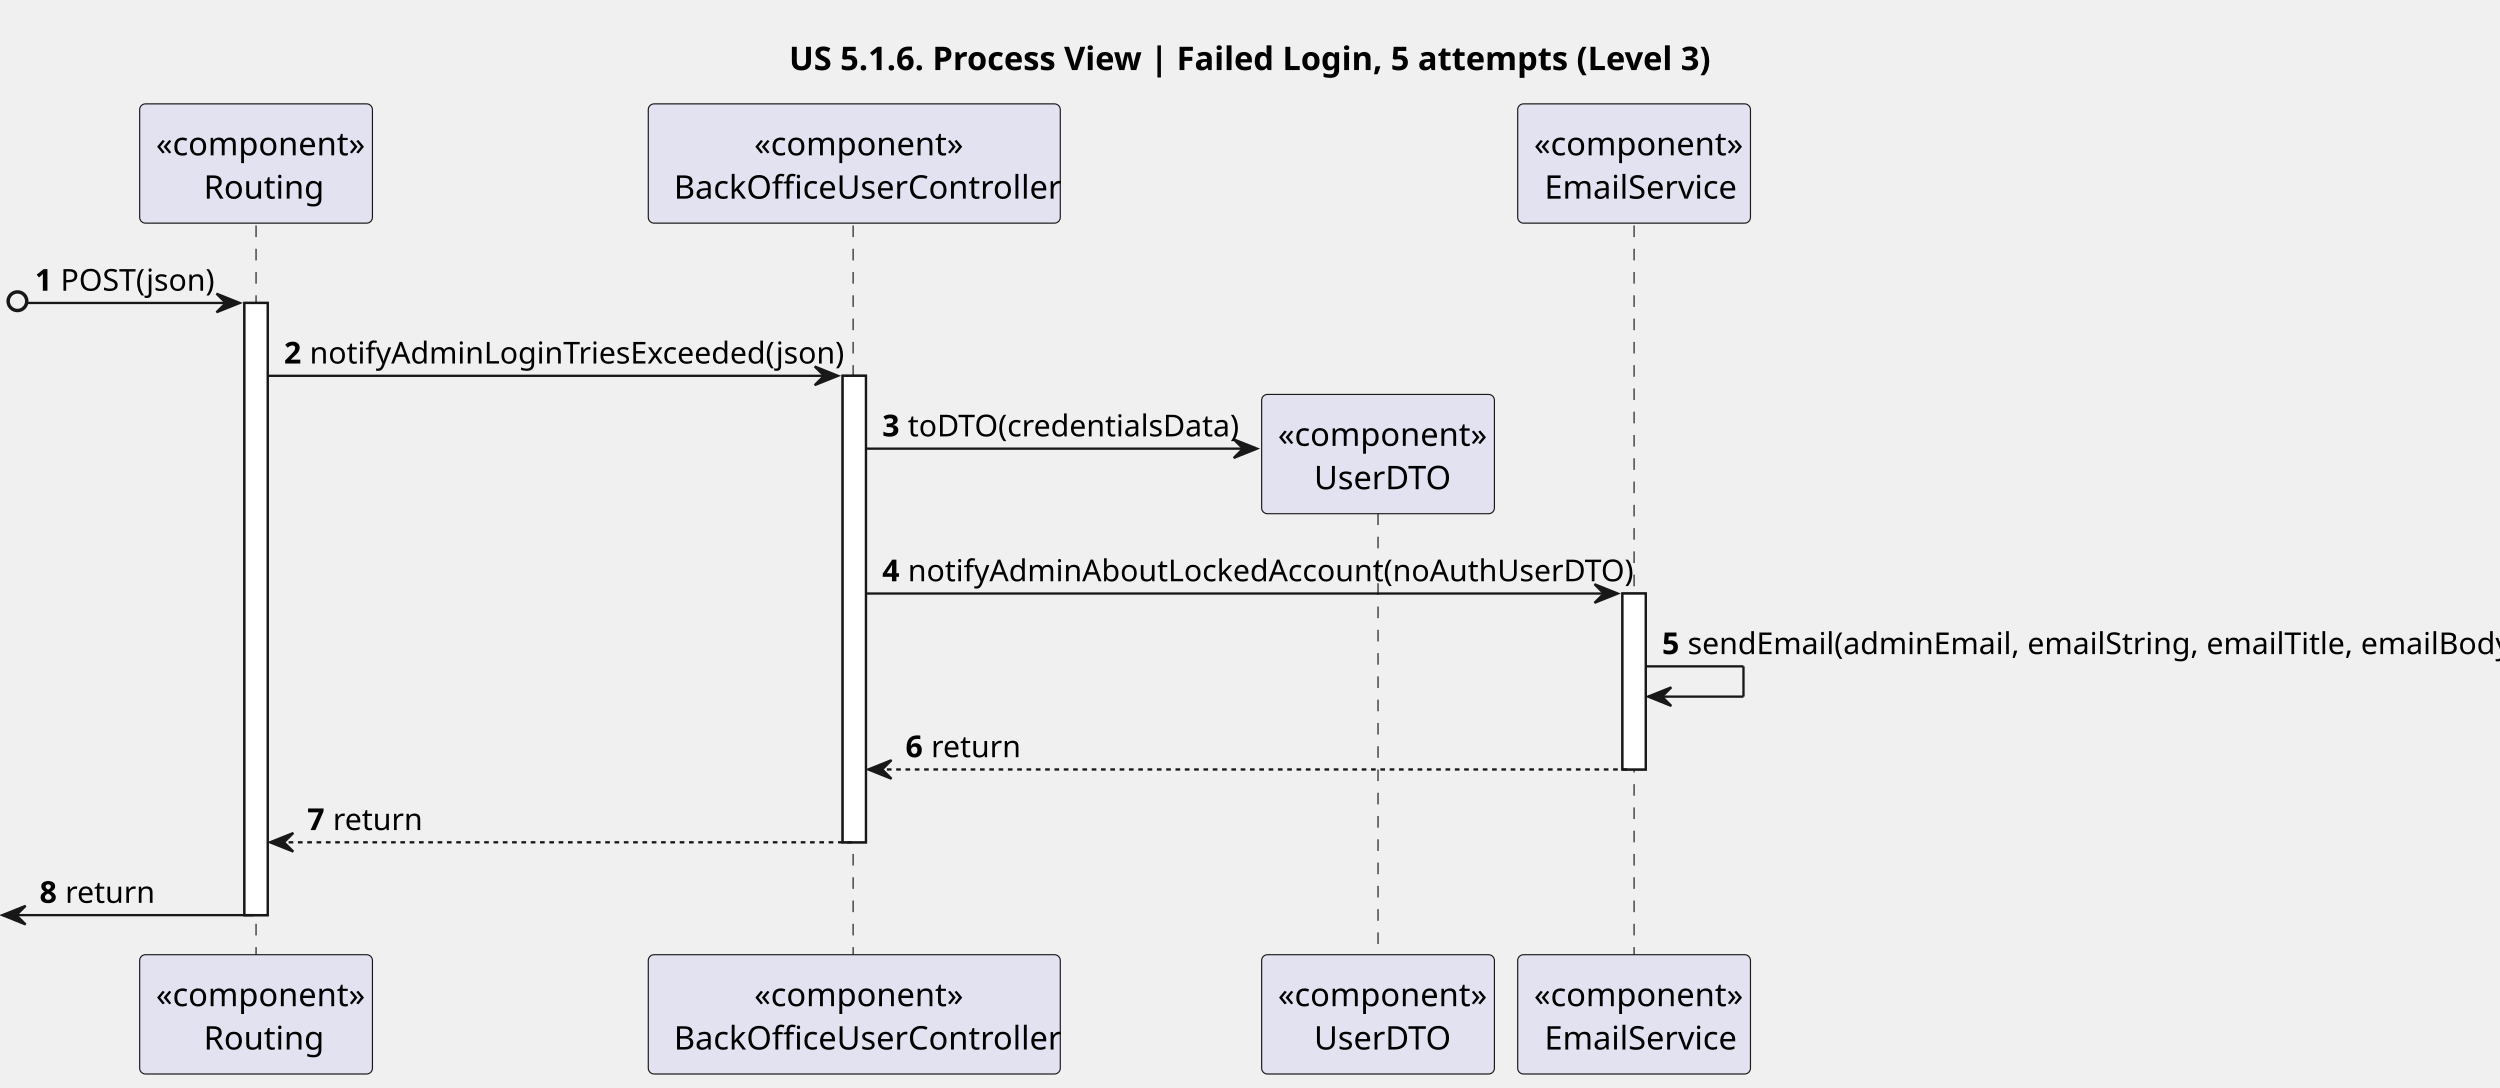
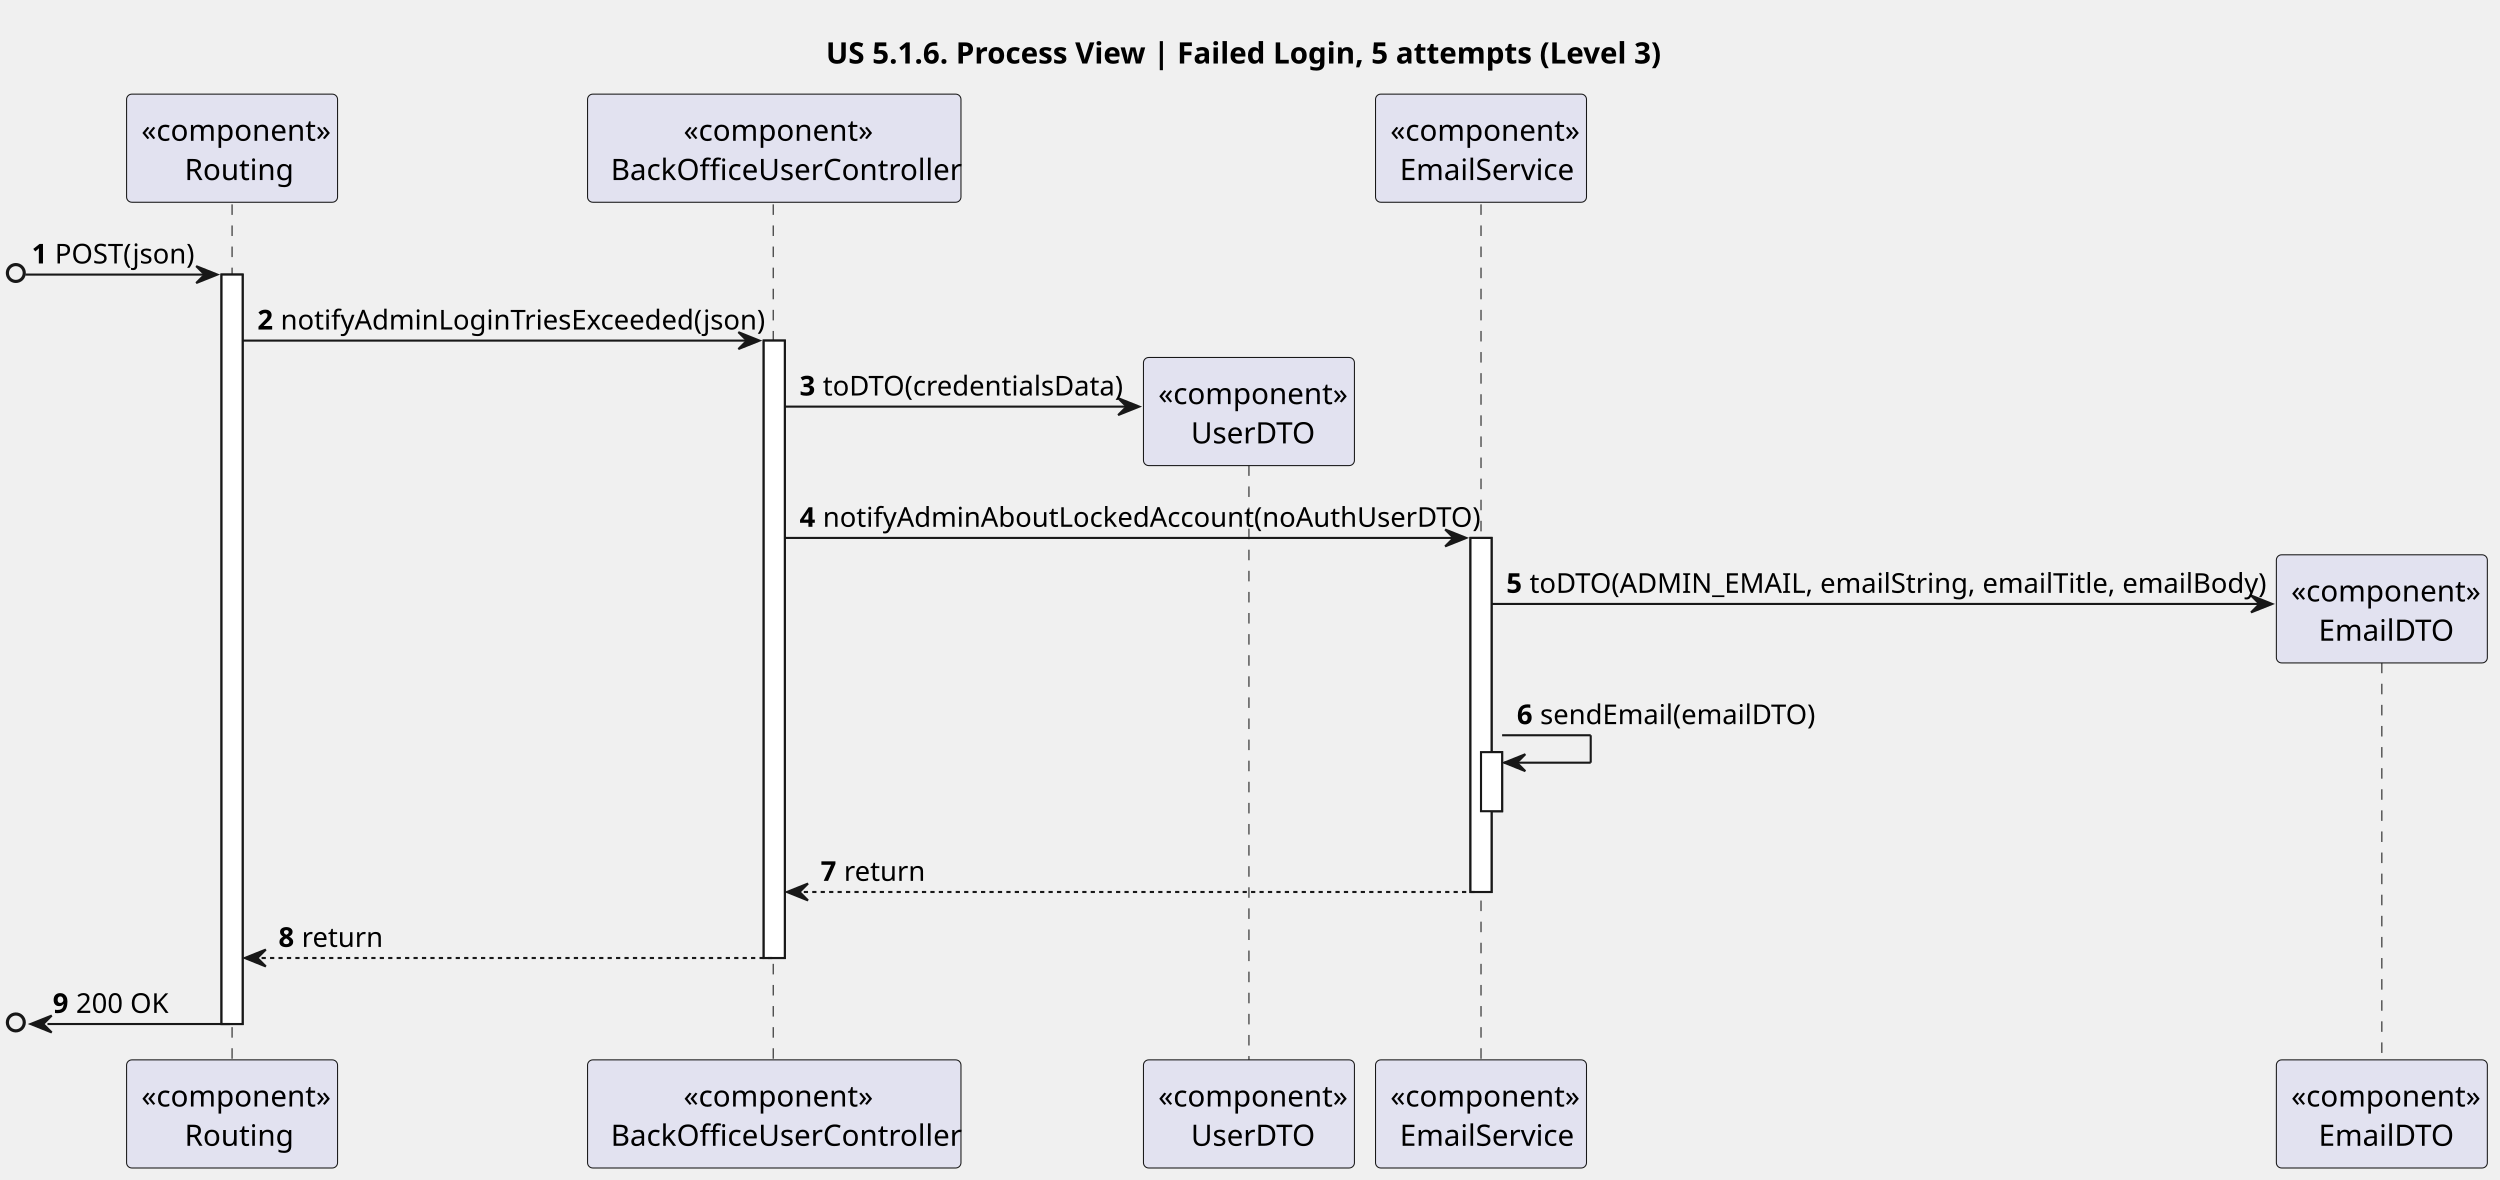
- <svg xmlns="http://www.w3.org/2000/svg" contentStyleType="text/css" height="467px" preserveAspectRatio="none" style="width:1074px;height:467px;background:#FFFFFF;" version="1.1" viewBox="0 0 1074 467" width="1074px" zoomAndPan="magnify">
+ <svg xmlns="http://www.w3.org/2000/svg" contentStyleType="text/css" height="559px" preserveAspectRatio="none" style="width:1185px;height:559px;background:#FFFFFF;" version="1.1" viewBox="0 0 1185 559" width="1185px" zoomAndPan="magnify">
  <defs />
  <g>
-     <text fill="#000000" font-family="sans-serif" font-size="14" font-weight="bold" lengthAdjust="spacing" textLength="400" x="339" y="30.107">US 5.1.6. Process View | Failed Login, 5 attempts (Level 3)</text>
-     <rect fill="#FFFFFF" height="262.988" style="stroke:#181818;stroke-width:1.0;" width="10" x="105" y="130.154" />
-     <rect fill="#FFFFFF" height="200.406" style="stroke:#181818;stroke-width:1.0;" width="10" x="362" y="161.445" />
-     <rect fill="#FFFFFF" height="75.582" style="stroke:#181818;stroke-width:1.0;" width="10" x="697" y="254.978" />
-     <line style="stroke:#181818;stroke-width:0.5;stroke-dasharray:5.0,5.0;" x1="110" x2="110" y1="96.863" y2="411.143" />
-     <line style="stroke:#181818;stroke-width:0.5;stroke-dasharray:5.0,5.0;" x1="366.5" x2="366.5" y1="96.863" y2="411.143" />
-     <line style="stroke:#181818;stroke-width:0.5;stroke-dasharray:5.0,5.0;" x1="592" x2="592" y1="210.566" y2="411.143" />
-     <line style="stroke:#181818;stroke-width:0.5;stroke-dasharray:5.0,5.0;" x1="702" x2="702" y1="96.863" y2="411.143" />
+     <text fill="#000000" font-family="sans-serif" font-size="14" font-weight="bold" lengthAdjust="spacing" textLength="400" x="391.5" y="30.107">US 5.1.6. Process View | Failed Login, 5 attempts (Level 3)</text>
+     <rect fill="#FFFFFF" height="355.231" style="stroke:#181818;stroke-width:1.0;" width="10" x="105" y="130.154" />
+     <rect fill="#FFFFFF" height="292.648" style="stroke:#181818;stroke-width:1.0;" width="10" x="362" y="161.445" />
+     <rect fill="#FFFFFF" height="167.824" style="stroke:#181818;stroke-width:1.0;" width="10" x="697" y="254.978" />
+     <rect fill="#FFFFFF" height="28" style="stroke:#181818;stroke-width:1.0;" width="10" x="702" y="356.512" />
+     <line style="stroke:#181818;stroke-width:0.5;stroke-dasharray:5.0,5.0;" x1="110" x2="110" y1="96.863" y2="503.385" />
+     <line style="stroke:#181818;stroke-width:0.5;stroke-dasharray:5.0,5.0;" x1="366.5" x2="366.5" y1="96.863" y2="503.385" />
+     <line style="stroke:#181818;stroke-width:0.5;stroke-dasharray:5.0,5.0;" x1="592" x2="592" y1="210.566" y2="503.385" />
+     <line style="stroke:#181818;stroke-width:0.5;stroke-dasharray:5.0,5.0;" x1="702" x2="702" y1="96.863" y2="503.385" />
+     <line style="stroke:#181818;stroke-width:0.5;stroke-dasharray:5.0,5.0;" x1="1129" x2="1129" y1="304.1" y2="503.385" />
    <rect fill="#E2E2F0" height="51.242" rx="2.5" ry="2.5" style="stroke:#181818;stroke-width:0.5;" width="100" x="60" y="44.621" />
    <text fill="#000000" font-family="sans-serif" font-size="14" lengthAdjust="spacing" textLength="86" x="67" y="66.728">«component»</text>
    <text fill="#000000" font-family="sans-serif" font-size="14" lengthAdjust="spacing" textLength="49" x="87.5" y="85.35">Routing</text>
-     <rect fill="#E2E2F0" height="51.242" rx="2.5" ry="2.5" style="stroke:#181818;stroke-width:0.5;" width="100" x="60" y="410.143" />
-     <text fill="#000000" font-family="sans-serif" font-size="14" lengthAdjust="spacing" textLength="86" x="67" y="432.25">«component»</text>
-     <text fill="#000000" font-family="sans-serif" font-size="14" lengthAdjust="spacing" textLength="49" x="87.5" y="450.871">Routing</text>
+     <rect fill="#E2E2F0" height="51.242" rx="2.5" ry="2.5" style="stroke:#181818;stroke-width:0.5;" width="100" x="60" y="502.385" />
+     <text fill="#000000" font-family="sans-serif" font-size="14" lengthAdjust="spacing" textLength="86" x="67" y="524.492">«component»</text>
+     <text fill="#000000" font-family="sans-serif" font-size="14" lengthAdjust="spacing" textLength="49" x="87.5" y="543.113">Routing</text>
    <rect fill="#E2E2F0" height="51.242" rx="2.5" ry="2.5" style="stroke:#181818;stroke-width:0.5;" width="177" x="278.5" y="44.621" />
    <text fill="#000000" font-family="sans-serif" font-size="14" lengthAdjust="spacing" textLength="86" x="324" y="66.728">«component»</text>
    <text fill="#000000" font-family="sans-serif" font-size="14" lengthAdjust="spacing" textLength="159" x="289.5" y="85.35">BackOfficeUserController</text>
-     <rect fill="#E2E2F0" height="51.242" rx="2.5" ry="2.5" style="stroke:#181818;stroke-width:0.5;" width="177" x="278.5" y="410.143" />
-     <text fill="#000000" font-family="sans-serif" font-size="14" lengthAdjust="spacing" textLength="86" x="324" y="432.25">«component»</text>
-     <text fill="#000000" font-family="sans-serif" font-size="14" lengthAdjust="spacing" textLength="159" x="289.5" y="450.871">BackOfficeUserController</text>
-     <rect fill="#E2E2F0" height="51.242" rx="2.5" ry="2.5" style="stroke:#181818;stroke-width:0.5;" width="100" x="542" y="410.143" />
-     <text fill="#000000" font-family="sans-serif" font-size="14" lengthAdjust="spacing" textLength="86" x="549" y="432.25">«component»</text>
-     <text fill="#000000" font-family="sans-serif" font-size="14" lengthAdjust="spacing" textLength="59" x="564.5" y="450.871">UserDTO</text>
+     <rect fill="#E2E2F0" height="51.242" rx="2.5" ry="2.5" style="stroke:#181818;stroke-width:0.5;" width="177" x="278.5" y="502.385" />
+     <text fill="#000000" font-family="sans-serif" font-size="14" lengthAdjust="spacing" textLength="86" x="324" y="524.492">«component»</text>
+     <text fill="#000000" font-family="sans-serif" font-size="14" lengthAdjust="spacing" textLength="159" x="289.5" y="543.113">BackOfficeUserController</text>
+     <rect fill="#E2E2F0" height="51.242" rx="2.5" ry="2.5" style="stroke:#181818;stroke-width:0.5;" width="100" x="542" y="502.385" />
+     <text fill="#000000" font-family="sans-serif" font-size="14" lengthAdjust="spacing" textLength="86" x="549" y="524.492">«component»</text>
+     <text fill="#000000" font-family="sans-serif" font-size="14" lengthAdjust="spacing" textLength="59" x="564.5" y="543.113">UserDTO</text>
    <rect fill="#E2E2F0" height="51.242" rx="2.5" ry="2.5" style="stroke:#181818;stroke-width:0.5;" width="100" x="652" y="44.621" />
    <text fill="#000000" font-family="sans-serif" font-size="14" lengthAdjust="spacing" textLength="86" x="659" y="66.728">«component»</text>
    <text fill="#000000" font-family="sans-serif" font-size="14" lengthAdjust="spacing" textLength="81" x="663.5" y="85.35">EmailService</text>
-     <rect fill="#E2E2F0" height="51.242" rx="2.5" ry="2.5" style="stroke:#181818;stroke-width:0.5;" width="100" x="652" y="410.143" />
-     <text fill="#000000" font-family="sans-serif" font-size="14" lengthAdjust="spacing" textLength="86" x="659" y="432.25">«component»</text>
-     <text fill="#000000" font-family="sans-serif" font-size="14" lengthAdjust="spacing" textLength="81" x="663.5" y="450.871">EmailService</text>
-     <rect fill="#FFFFFF" height="262.988" style="stroke:#181818;stroke-width:1.0;" width="10" x="105" y="130.154" />
-     <rect fill="#FFFFFF" height="200.406" style="stroke:#181818;stroke-width:1.0;" width="10" x="362" y="161.445" />
-     <rect fill="#FFFFFF" height="75.582" style="stroke:#181818;stroke-width:1.0;" width="10" x="697" y="254.978" />
+     <rect fill="#E2E2F0" height="51.242" rx="2.5" ry="2.5" style="stroke:#181818;stroke-width:0.5;" width="100" x="652" y="502.385" />
+     <text fill="#000000" font-family="sans-serif" font-size="14" lengthAdjust="spacing" textLength="86" x="659" y="524.492">«component»</text>
+     <text fill="#000000" font-family="sans-serif" font-size="14" lengthAdjust="spacing" textLength="81" x="663.5" y="543.113">EmailService</text>
+     <rect fill="#E2E2F0" height="51.242" rx="2.5" ry="2.5" style="stroke:#181818;stroke-width:0.5;" width="100" x="1079" y="502.385" />
+     <text fill="#000000" font-family="sans-serif" font-size="14" lengthAdjust="spacing" textLength="86" x="1086" y="524.492">«component»</text>
+     <text fill="#000000" font-family="sans-serif" font-size="14" lengthAdjust="spacing" textLength="64" x="1099" y="543.113">EmailDTO</text>
+     <rect fill="#FFFFFF" height="355.231" style="stroke:#181818;stroke-width:1.0;" width="10" x="105" y="130.154" />
+     <rect fill="#FFFFFF" height="292.648" style="stroke:#181818;stroke-width:1.0;" width="10" x="362" y="161.445" />
+     <rect fill="#FFFFFF" height="167.824" style="stroke:#181818;stroke-width:1.0;" width="10" x="697" y="254.978" />
+     <rect fill="#FFFFFF" height="28" style="stroke:#181818;stroke-width:1.0;" width="10" x="702" y="356.512" />
    <ellipse cx="7.5" cy="129.404" fill="none" rx="4" ry="4" style="stroke:#181818;stroke-width:1.5;" />
    <polygon fill="#181818" points="93,126.154,103,130.154,93,134.154,97,130.154" style="stroke:#181818;stroke-width:1.0;" />
    <line style="stroke:#181818;stroke-width:1.0;" x1="12" x2="99" y1="130.154" y2="130.154" />
    <text fill="#000000" font-family="sans-serif" font-size="13" font-weight="bold" lengthAdjust="spacing" textLength="7" x="15" y="124.892">1</text>
    <text fill="#000000" font-family="sans-serif" font-size="13" lengthAdjust="spacing" textLength="67" x="26" y="124.892">POST(json)</text>
    <polygon fill="#181818" points="350,157.445,360,161.445,350,165.445,354,161.445" style="stroke:#181818;stroke-width:1.0;" />
    <line style="stroke:#181818;stroke-width:1.0;" x1="115" x2="356" y1="161.445" y2="161.445" />
    <text fill="#000000" font-family="sans-serif" font-size="13" font-weight="bold" lengthAdjust="spacing" textLength="7" x="122" y="156.183">2</text>
    <text fill="#000000" font-family="sans-serif" font-size="13" lengthAdjust="spacing" textLength="217" x="133" y="156.183">notifyAdminLoginTriesExceeded(json)</text>
    <polygon fill="#181818" points="530,188.736,540,192.736,530,196.736,534,192.736" style="stroke:#181818;stroke-width:1.0;" />
    <line style="stroke:#181818;stroke-width:1.0;" x1="372" x2="536" y1="192.736" y2="192.736" />
    <text fill="#000000" font-family="sans-serif" font-size="13" font-weight="bold" lengthAdjust="spacing" textLength="7" x="379" y="187.474">3</text>
    <text fill="#000000" font-family="sans-serif" font-size="13" lengthAdjust="spacing" textLength="135" x="390" y="187.474">toDTO(credentialsData)</text>
    <rect fill="#E2E2F0" height="51.242" rx="2.5" ry="2.5" style="stroke:#181818;stroke-width:0.5;" width="100" x="542" y="169.445" />
    <text fill="#000000" font-family="sans-serif" font-size="14" lengthAdjust="spacing" textLength="86" x="549" y="191.553">«component»</text>
    <text fill="#000000" font-family="sans-serif" font-size="14" lengthAdjust="spacing" textLength="59" x="564.5" y="210.174">UserDTO</text>
    <polygon fill="#181818" points="685,250.978,695,254.978,685,258.978,689,254.978" style="stroke:#181818;stroke-width:1.0;" />
    <line style="stroke:#181818;stroke-width:1.0;" x1="372" x2="691" y1="254.978" y2="254.978" />
    <text fill="#000000" font-family="sans-serif" font-size="13" font-weight="bold" lengthAdjust="spacing" textLength="7" x="379" y="249.716">4</text>
    <text fill="#000000" font-family="sans-serif" font-size="13" lengthAdjust="spacing" textLength="294" x="390" y="249.716">notifyAdminAboutLockedAccount(noAuthUserDTO)</text>
-     <line style="stroke:#181818;stroke-width:1.0;" x1="707" x2="749" y1="286.269" y2="286.269" />
-     <line style="stroke:#181818;stroke-width:1.0;" x1="749" x2="749" y1="286.269" y2="299.269" />
-     <line style="stroke:#181818;stroke-width:1.0;" x1="708" x2="749" y1="299.269" y2="299.269" />
-     <polygon fill="#181818" points="718,295.269,708,299.269,718,303.269,714,299.269" style="stroke:#181818;stroke-width:1.0;" />
+     <polygon fill="#181818" points="1067,282.269,1077,286.269,1067,290.269,1071,286.269" style="stroke:#181818;stroke-width:1.0;" />
+     <line style="stroke:#181818;stroke-width:1.0;" x1="707" x2="1073" y1="286.269" y2="286.269" />
    <text fill="#000000" font-family="sans-serif" font-size="13" font-weight="bold" lengthAdjust="spacing" textLength="7" x="714" y="281.007">5</text>
-     <text fill="#000000" font-family="sans-serif" font-size="13" lengthAdjust="spacing" textLength="342" x="725" y="281.007">sendEmail(adminEmail, emailString, emailTitle, emailBody)</text>
-     <polygon fill="#181818" points="383,326.56,373,330.56,383,334.56,379,330.56" style="stroke:#181818;stroke-width:1.0;" />
-     <line style="stroke:#181818;stroke-width:1.0;stroke-dasharray:2.0,2.0;" x1="377" x2="701" y1="330.56" y2="330.56" />
-     <text fill="#000000" font-family="sans-serif" font-size="13" font-weight="bold" lengthAdjust="spacing" textLength="7" x="389" y="325.298">6</text>
-     <text fill="#000000" font-family="sans-serif" font-size="13" lengthAdjust="spacing" textLength="33" x="400" y="325.298">return</text>
-     <polygon fill="#181818" points="126,357.852,116,361.852,126,365.852,122,361.852" style="stroke:#181818;stroke-width:1.0;" />
-     <line style="stroke:#181818;stroke-width:1.0;stroke-dasharray:2.0,2.0;" x1="120" x2="366" y1="361.852" y2="361.852" />
-     <text fill="#000000" font-family="sans-serif" font-size="13" font-weight="bold" lengthAdjust="spacing" textLength="7" x="132" y="356.589">7</text>
-     <text fill="#000000" font-family="sans-serif" font-size="13" lengthAdjust="spacing" textLength="33" x="143" y="356.589">return</text>
-     <polygon fill="#181818" points="11,389.143,1,393.143,11,397.143,7,393.143" style="stroke:#181818;stroke-width:1.0;" />
-     <line style="stroke:#181818;stroke-width:1.0;" x1="5" x2="109" y1="393.143" y2="393.143" />
-     <text fill="#000000" font-family="sans-serif" font-size="13" font-weight="bold" lengthAdjust="spacing" textLength="7" x="17" y="387.88">8</text>
-     <text fill="#000000" font-family="sans-serif" font-size="13" lengthAdjust="spacing" textLength="33" x="28" y="387.88">return</text>
+     <text fill="#000000" font-family="sans-serif" font-size="13" lengthAdjust="spacing" textLength="337" x="725" y="281.007">toDTO(ADMIN_EMAIL, emailString, emailTitle, emailBody)</text>
+     <rect fill="#E2E2F0" height="51.242" rx="2.5" ry="2.5" style="stroke:#181818;stroke-width:0.5;" width="100" x="1079" y="262.978" />
+     <text fill="#000000" font-family="sans-serif" font-size="14" lengthAdjust="spacing" textLength="86" x="1086" y="285.086">«component»</text>
+     <text fill="#000000" font-family="sans-serif" font-size="14" lengthAdjust="spacing" textLength="64" x="1099" y="303.707">EmailDTO</text>
+     <line style="stroke:#181818;stroke-width:1.0;" x1="712" x2="754" y1="348.512" y2="348.512" />
+     <line style="stroke:#181818;stroke-width:1.0;" x1="754" x2="754" y1="348.512" y2="361.512" />
+     <line style="stroke:#181818;stroke-width:1.0;" x1="713" x2="754" y1="361.512" y2="361.512" />
+     <polygon fill="#181818" points="723,357.512,713,361.512,723,365.512,719,361.512" style="stroke:#181818;stroke-width:1.0;" />
+     <text fill="#000000" font-family="sans-serif" font-size="13" font-weight="bold" lengthAdjust="spacing" textLength="7" x="719" y="343.249">6</text>
+     <text fill="#000000" font-family="sans-serif" font-size="13" lengthAdjust="spacing" textLength="126" x="730" y="343.249">sendEmail(emailDTO)</text>
+     <polygon fill="#181818" points="383,418.803,373,422.803,383,426.803,379,422.803" style="stroke:#181818;stroke-width:1.0;" />
+     <line style="stroke:#181818;stroke-width:1.0;stroke-dasharray:2.0,2.0;" x1="377" x2="701" y1="422.803" y2="422.803" />
+     <text fill="#000000" font-family="sans-serif" font-size="13" font-weight="bold" lengthAdjust="spacing" textLength="7" x="389" y="417.54">7</text>
+     <text fill="#000000" font-family="sans-serif" font-size="13" lengthAdjust="spacing" textLength="33" x="400" y="417.54">return</text>
+     <polygon fill="#181818" points="126,450.094,116,454.094,126,458.094,122,454.094" style="stroke:#181818;stroke-width:1.0;" />
+     <line style="stroke:#181818;stroke-width:1.0;stroke-dasharray:2.0,2.0;" x1="120" x2="366" y1="454.094" y2="454.094" />
+     <text fill="#000000" font-family="sans-serif" font-size="13" font-weight="bold" lengthAdjust="spacing" textLength="7" x="132" y="448.831">8</text>
+     <text fill="#000000" font-family="sans-serif" font-size="13" lengthAdjust="spacing" textLength="33" x="143" y="448.831">return</text>
+     <ellipse cx="7.5" cy="484.635" fill="none" rx="4" ry="4" style="stroke:#181818;stroke-width:1.5;" />
+     <polygon fill="#181818" points="24.5,481.385,14.5,485.385,24.5,489.385,20.5,485.385" style="stroke:#181818;stroke-width:1.0;" />
+     <line style="stroke:#181818;stroke-width:1.0;" x1="22.5" x2="109" y1="485.385" y2="485.385" />
+     <text fill="#000000" font-family="sans-serif" font-size="13" font-weight="bold" lengthAdjust="spacing" textLength="7" x="25" y="480.122">9</text>
+     <text fill="#000000" font-family="sans-serif" font-size="13" lengthAdjust="spacing" textLength="44" x="36" y="480.122">200 OK</text>
  </g>
</svg>
